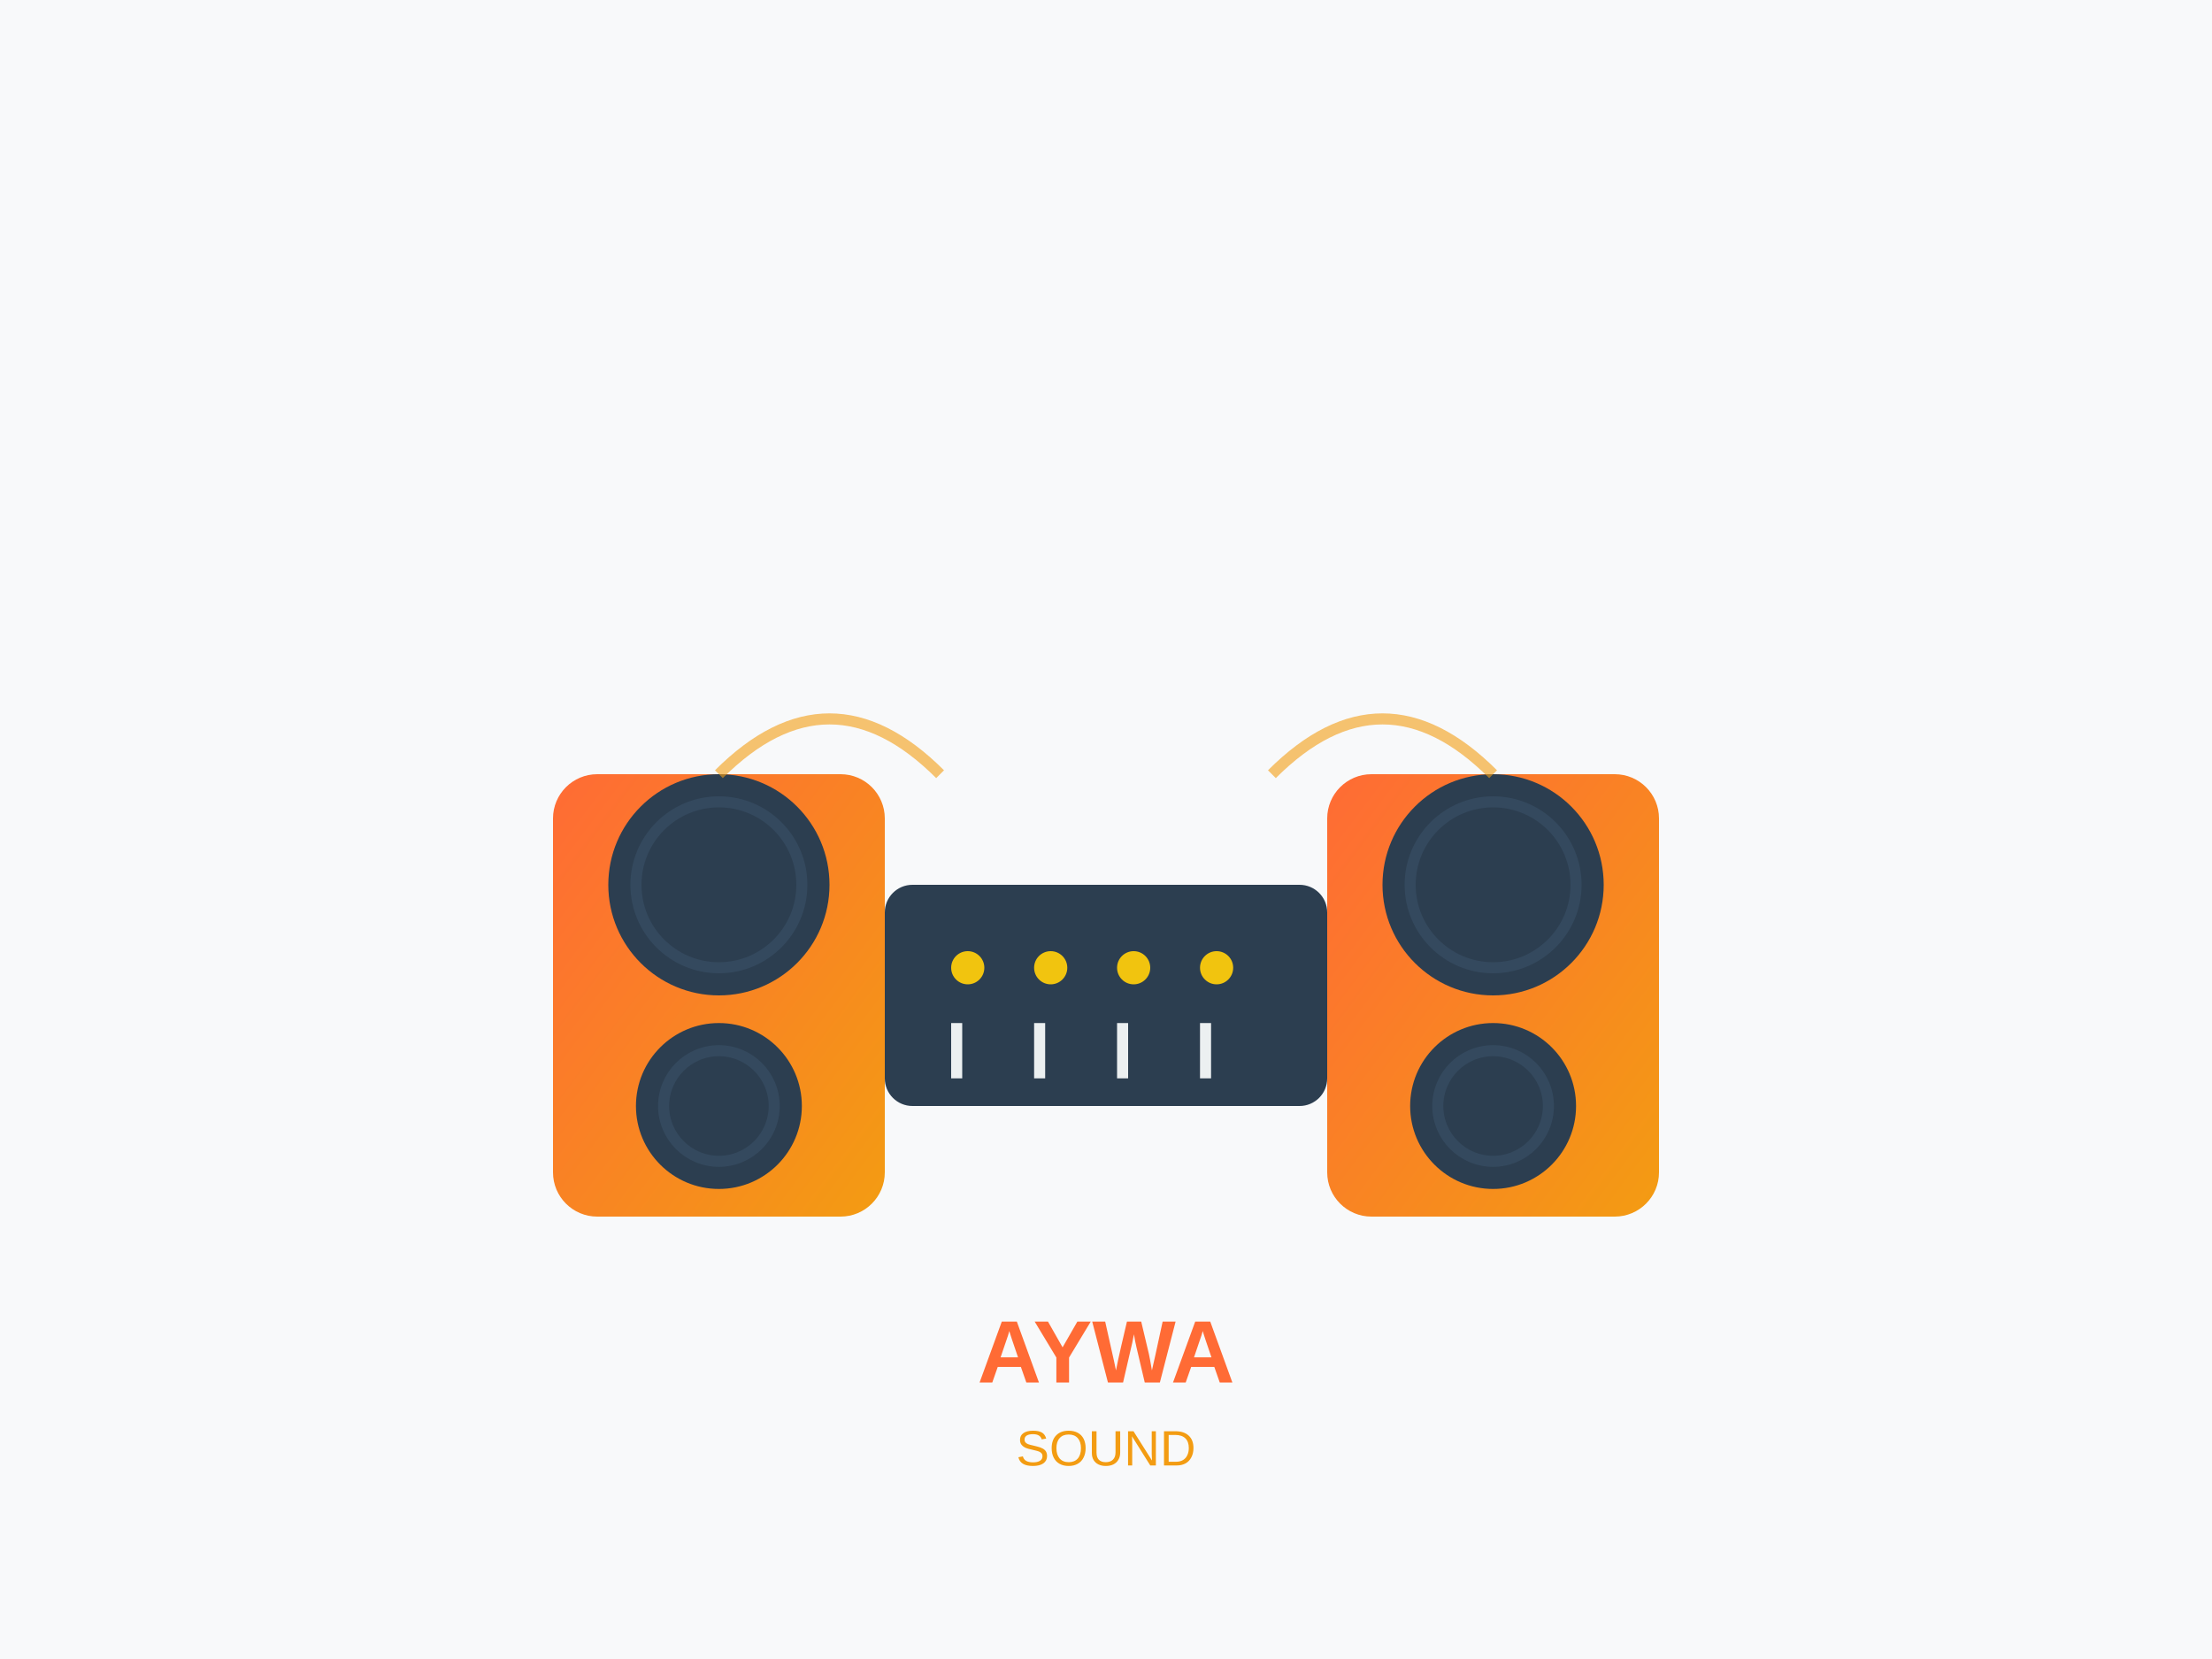
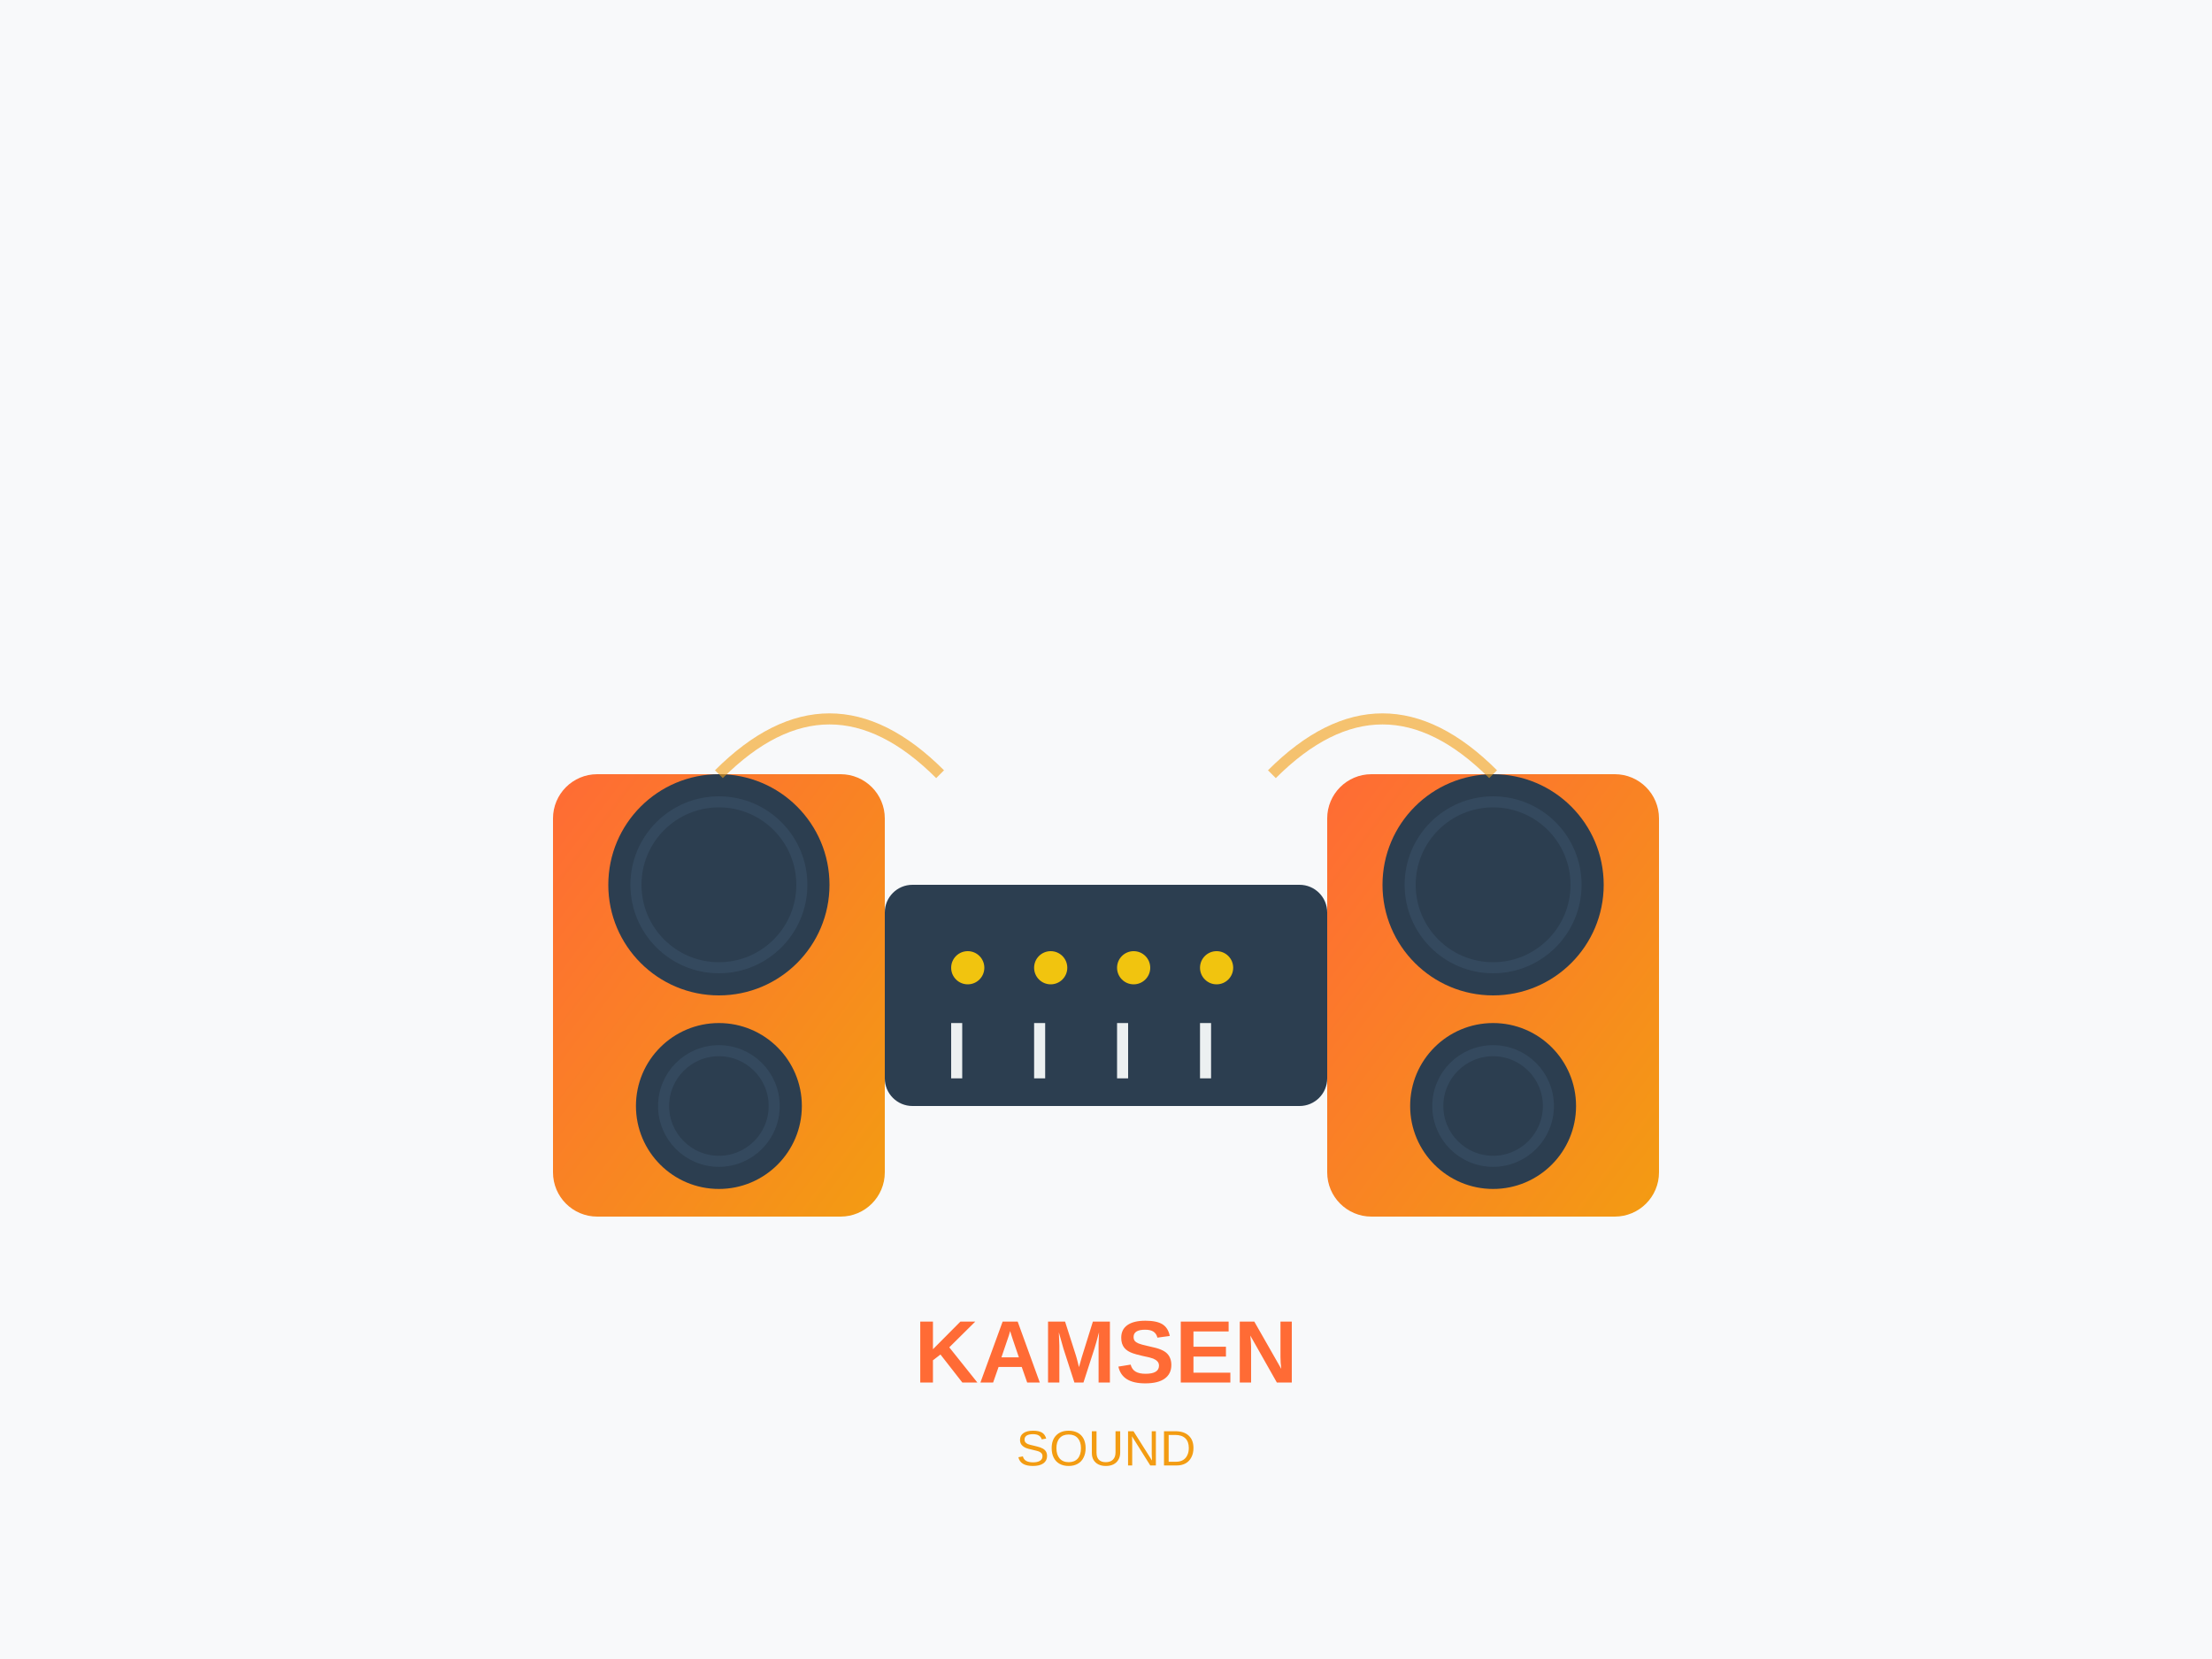
<svg xmlns="http://www.w3.org/2000/svg" width="400" height="300" viewBox="0 0 400 300">
  <defs>
    <linearGradient id="specialGradient" x1="0%" y1="0%" x2="100%" y2="100%">
      <stop offset="0%" style="stop-color:#ff6b35;stop-opacity:1" />
      <stop offset="100%" style="stop-color:#f39c12;stop-opacity:1" />
    </linearGradient>
  </defs>
  <rect width="400" height="300" fill="#f8f9fa" />
  <rect x="100" y="140" width="60" height="80" fill="url(#specialGradient)" rx="8" />
  <rect x="240" y="140" width="60" height="80" fill="url(#specialGradient)" rx="8" />
  <circle cx="130" cy="160" r="20" fill="#2c3e50" />
  <circle cx="130" cy="200" r="15" fill="#2c3e50" />
  <circle cx="270" cy="160" r="20" fill="#2c3e50" />
  <circle cx="270" cy="200" r="15" fill="#2c3e50" />
  <circle cx="130" cy="160" r="15" fill="none" stroke="#34495e" stroke-width="2" />
  <circle cx="130" cy="200" r="10" fill="none" stroke="#34495e" stroke-width="2" />
  <circle cx="270" cy="160" r="15" fill="none" stroke="#34495e" stroke-width="2" />
  <circle cx="270" cy="200" r="10" fill="none" stroke="#34495e" stroke-width="2" />
  <rect x="160" y="160" width="80" height="40" fill="#2c3e50" rx="5" />
  <circle cx="175" cy="175" r="3" fill="#f1c40f" />
  <circle cx="190" cy="175" r="3" fill="#f1c40f" />
  <circle cx="205" cy="175" r="3" fill="#f1c40f" />
  <circle cx="220" cy="175" r="3" fill="#f1c40f" />
  <rect x="172" y="185" width="2" height="10" fill="#ecf0f1" />
  <rect x="187" y="185" width="2" height="10" fill="#ecf0f1" />
  <rect x="202" y="185" width="2" height="10" fill="#ecf0f1" />
  <rect x="217" y="185" width="2" height="10" fill="#ecf0f1" />
  <path d="M 130 140 Q 150 120 170 140" stroke="#f39c12" stroke-width="2" fill="none" opacity="0.6" />
  <path d="M 270 140 Q 250 120 230 140" stroke="#f39c12" stroke-width="2" fill="none" opacity="0.6" />
-   <text x="200" y="250" text-anchor="middle" font-family="Arial, sans-serif" font-size="16" font-weight="bold" fill="#ff6b35">AYWA</text>
+   <text x="200" y="250" text-anchor="middle" font-family="Arial, sans-serif" font-size="16" font-weight="bold" fill="#ff6b35">KAMSEN</text>
  <text x="200" y="265" text-anchor="middle" font-family="Arial, sans-serif" font-size="9" fill="#f39c12">SOUND</text>
</svg>
